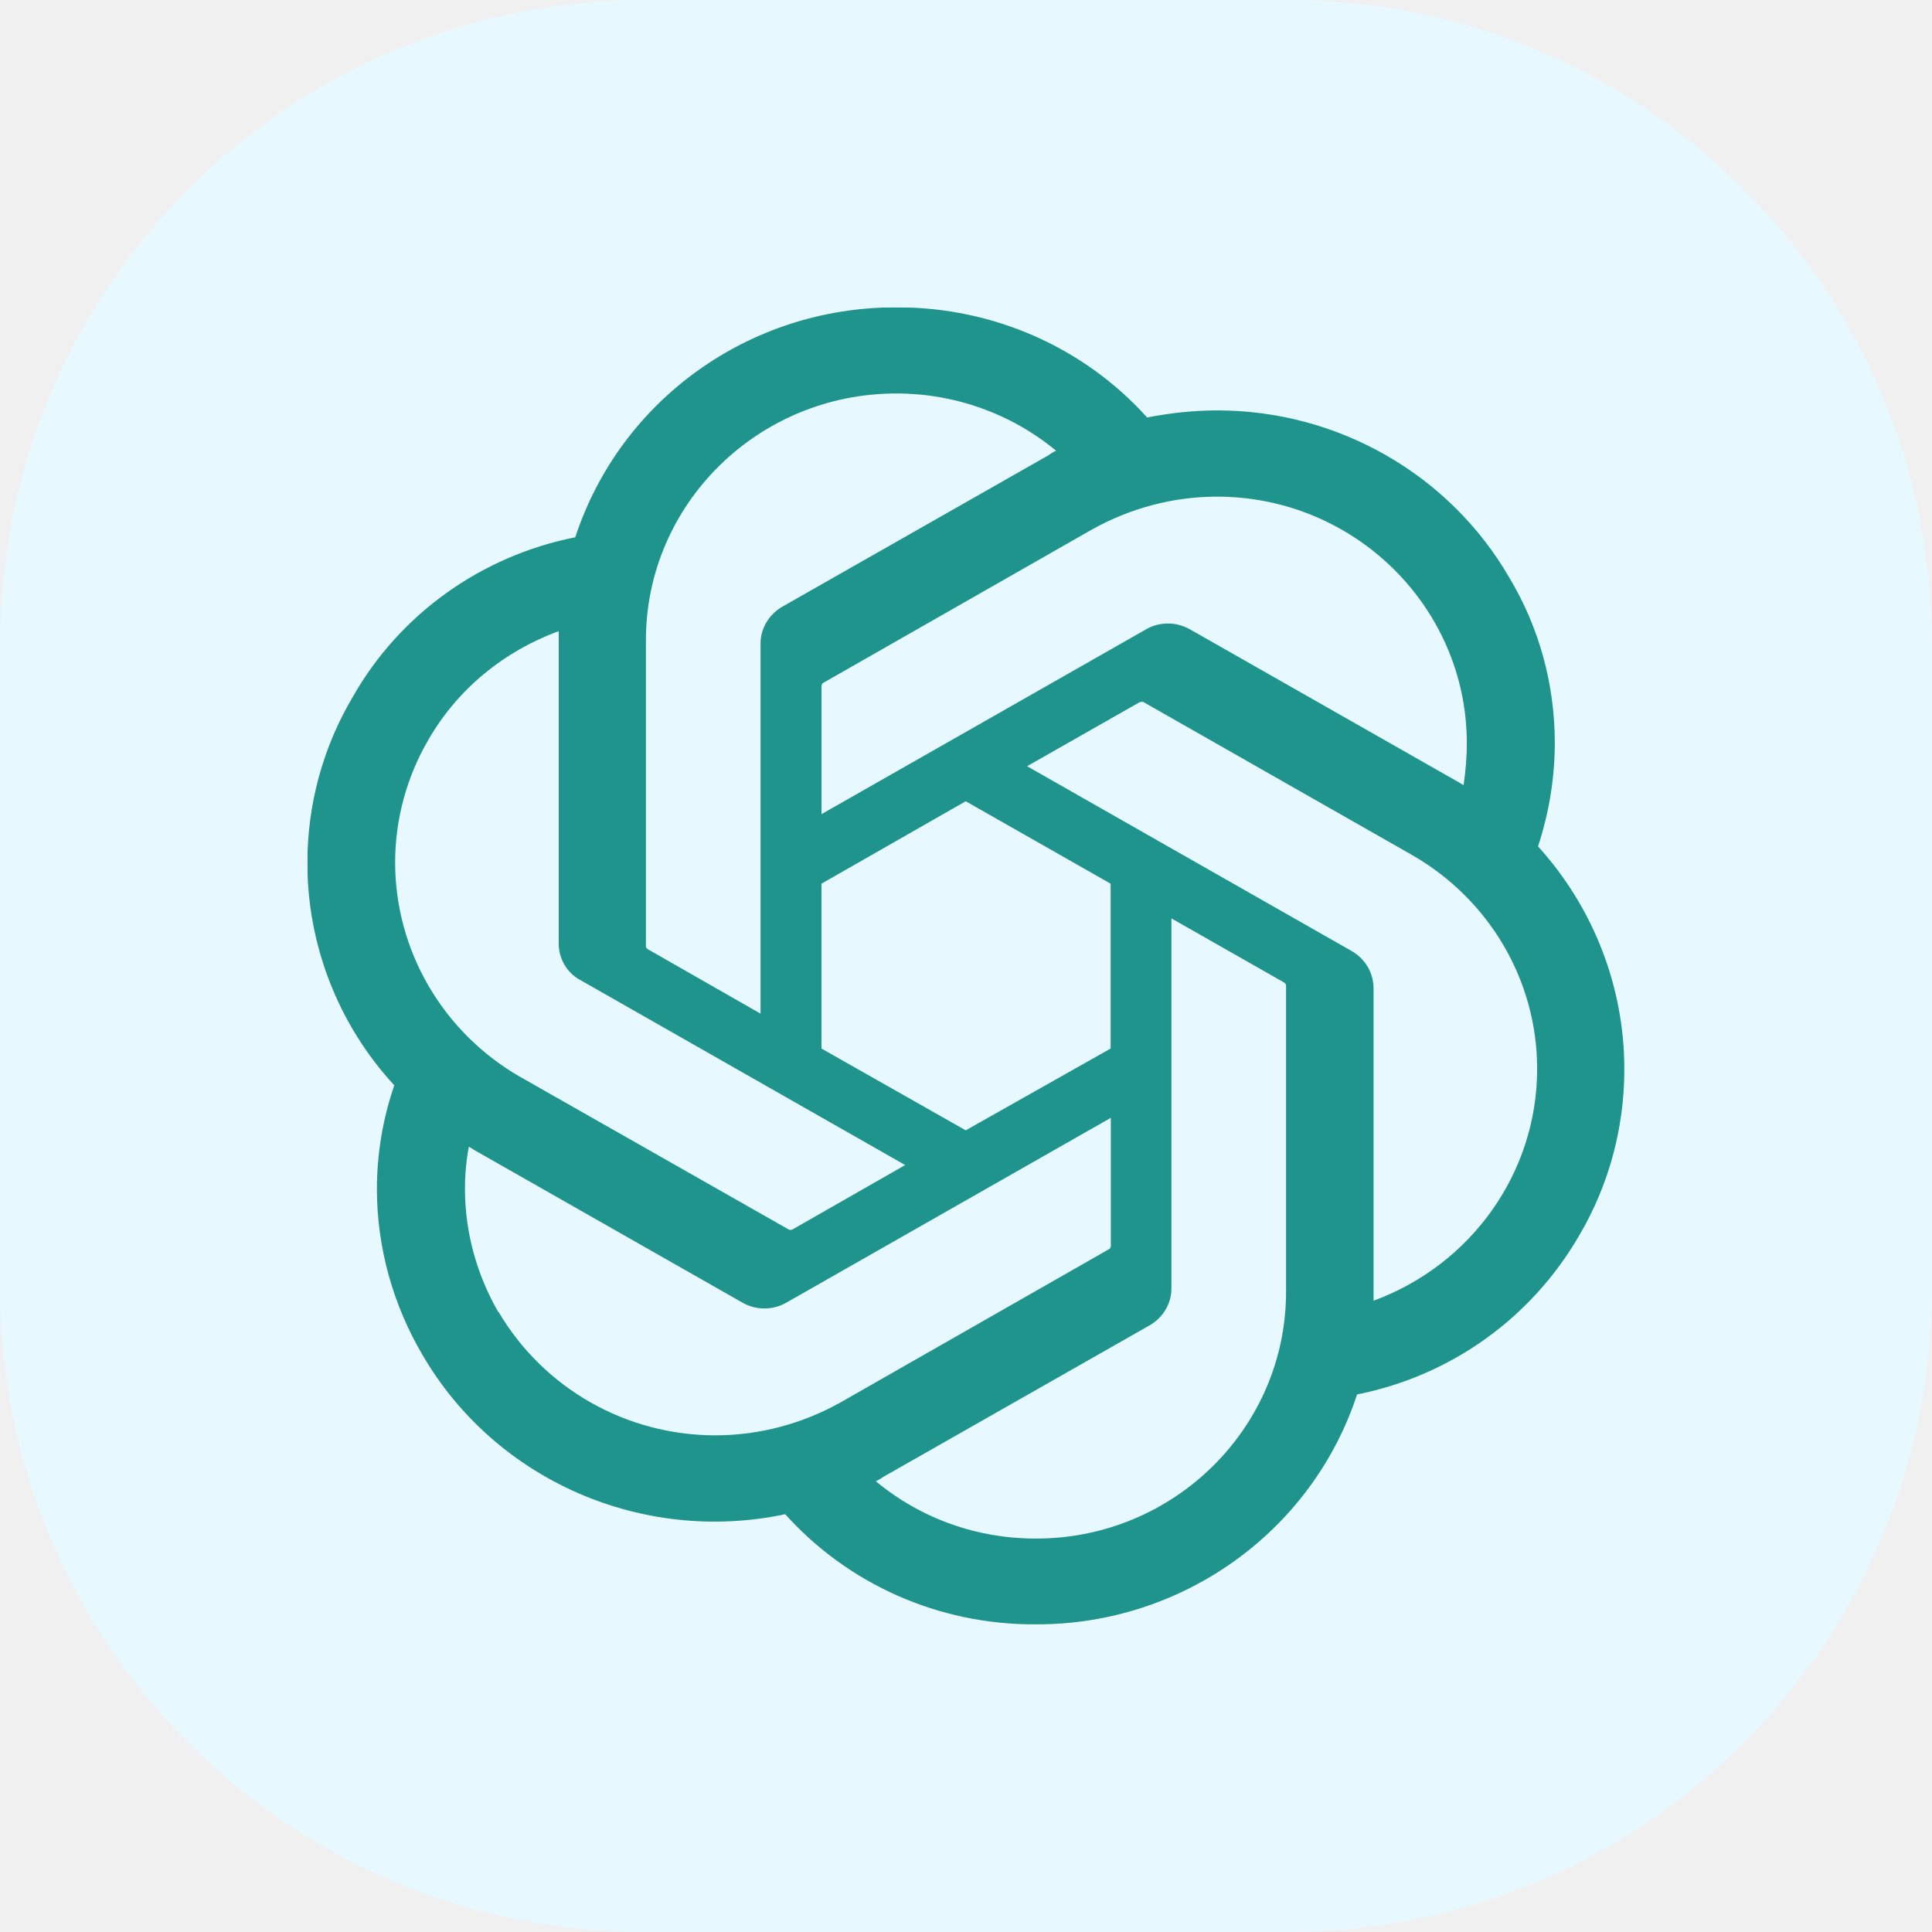
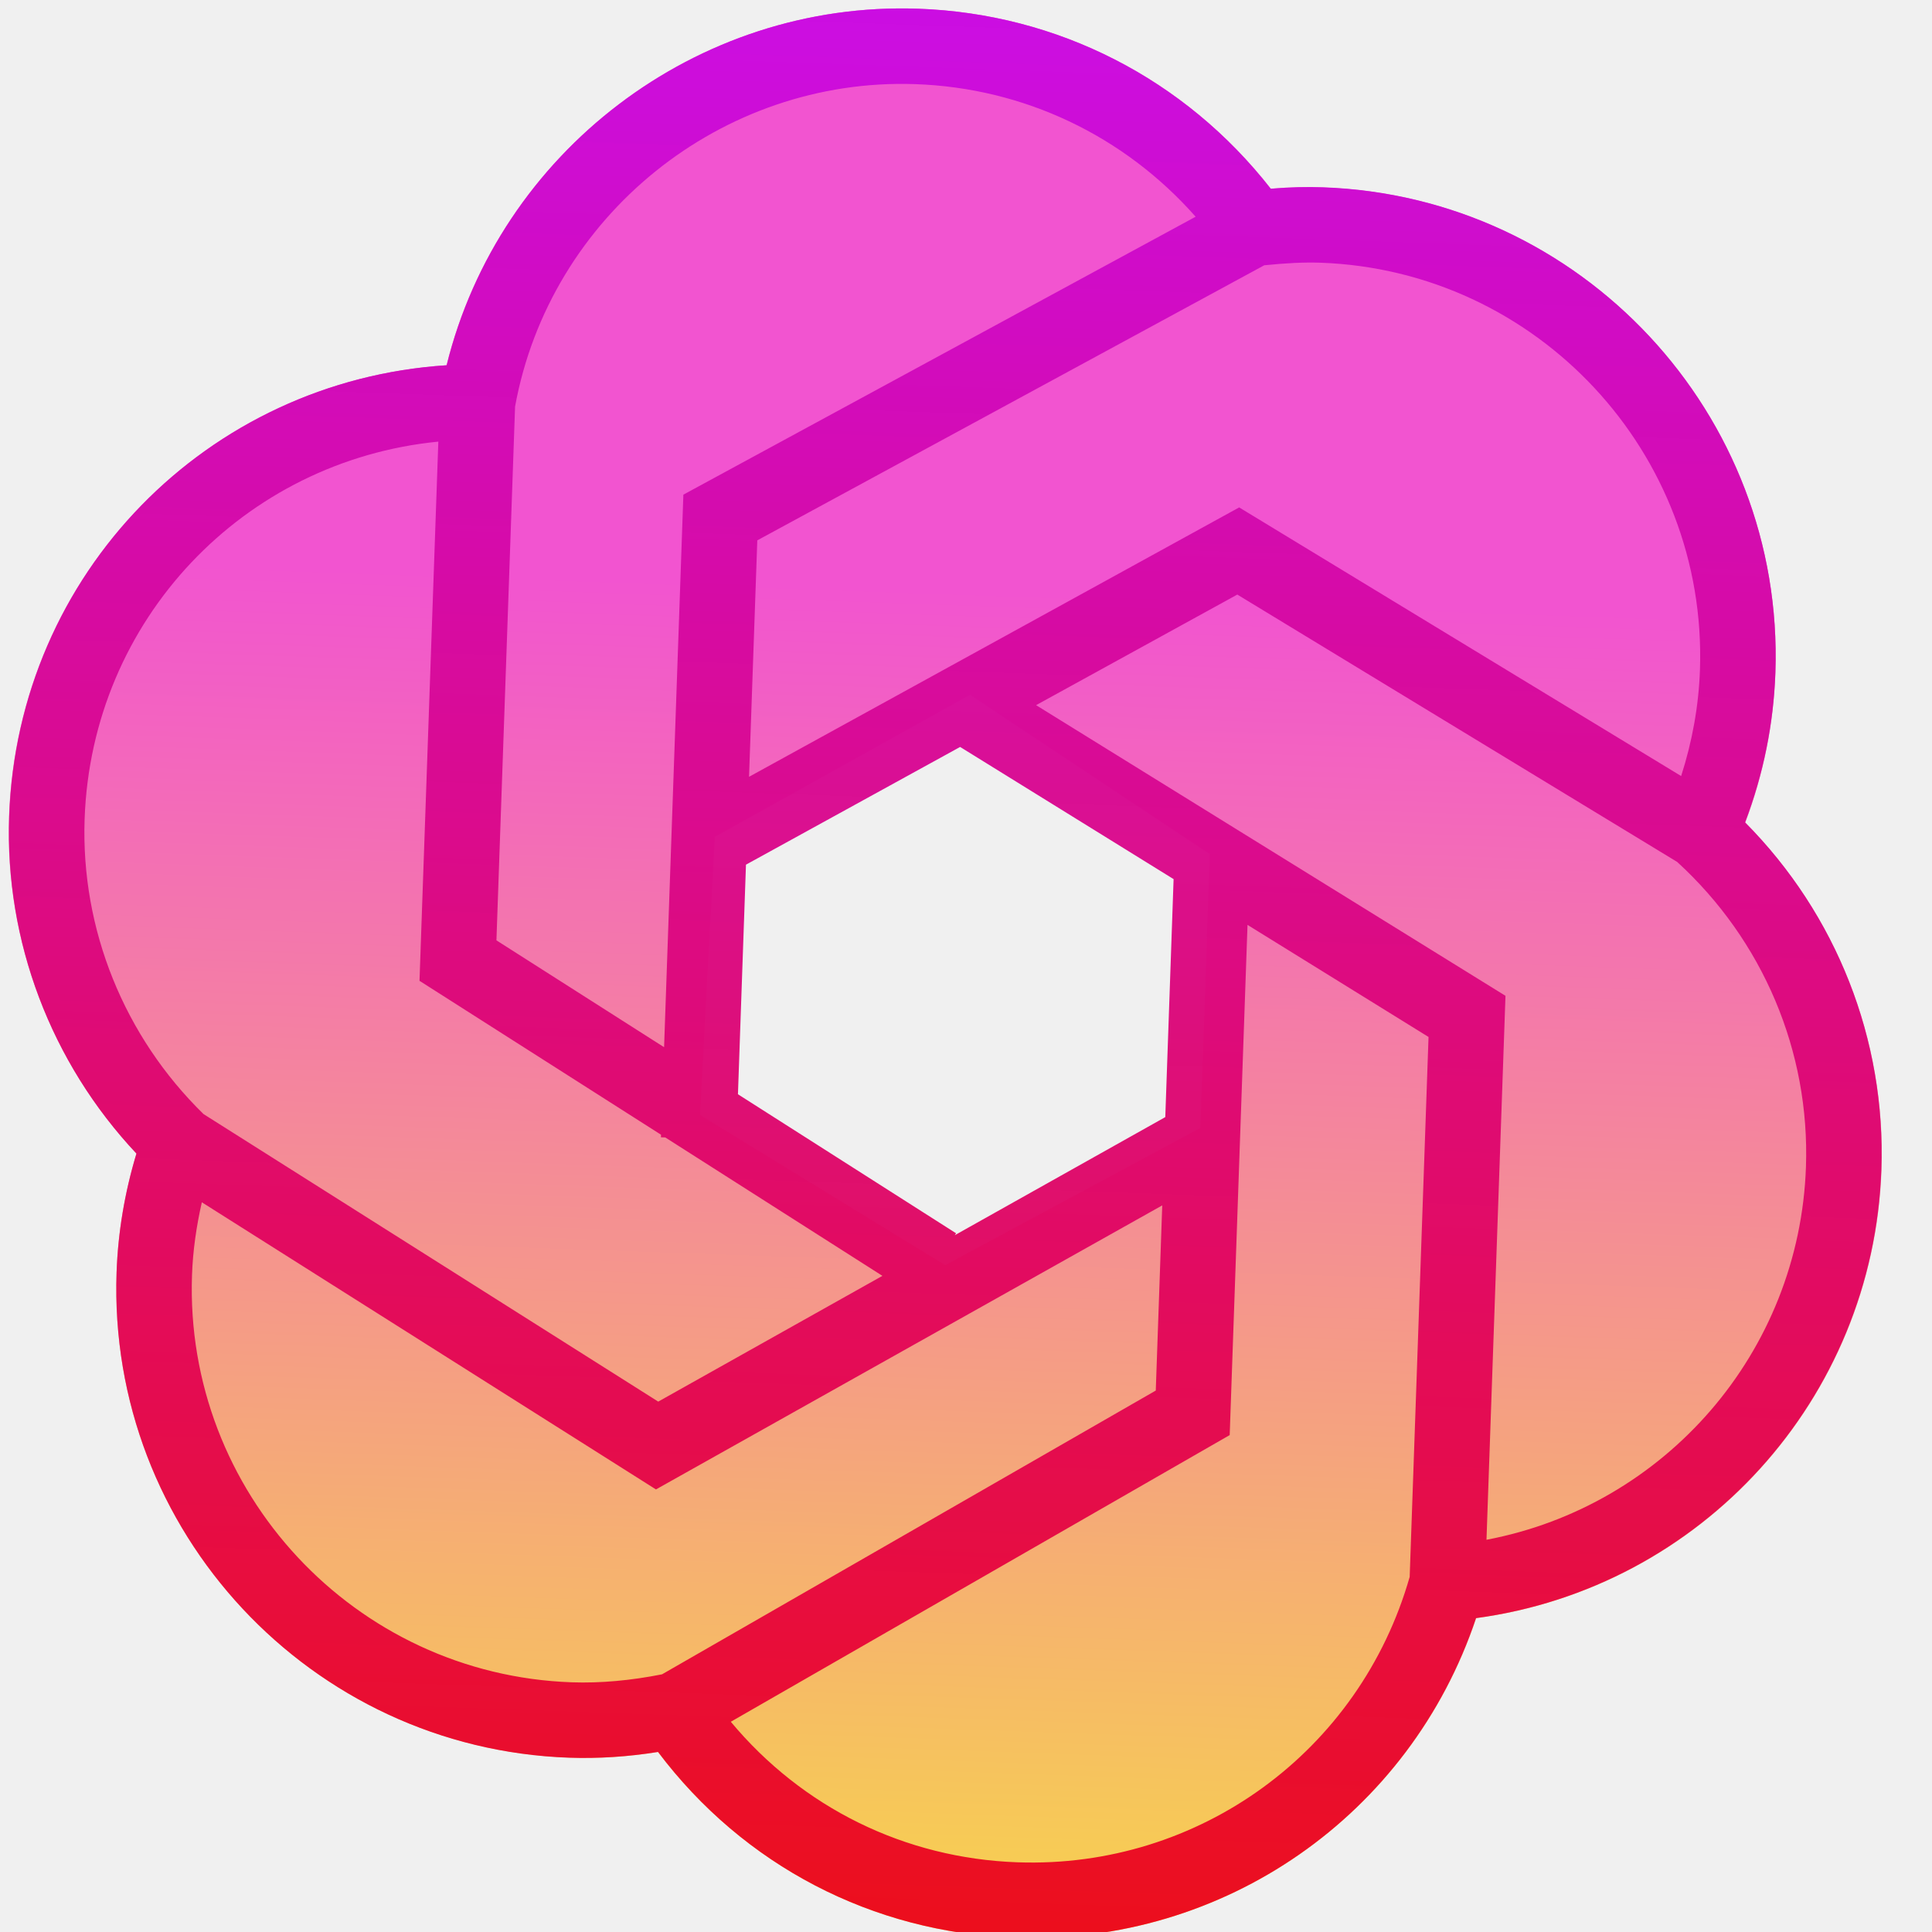
- <svg xmlns="http://www.w3.org/2000/svg" xmlns:xlink="http://www.w3.org/1999/xlink" width="30" height="30" viewBox="0 0 30 30" fill="none">
+ <svg xmlns="http://www.w3.org/2000/svg" viewBox="0,0,256,256" width="32px" height="32px" fill-rule="nonzero">
  <defs>
-     <rect id="path_0" x="0" y="0" width="30" height="30" />
-     <rect id="path_1" x="0" y="0" width="20.455" height="20.455" />
+     <linearGradient x1="32" y1="7" x2="32" y2="58" gradientUnits="userSpaceOnUse" id="color-1">
+       <stop offset="0" stop-color="#f7d34d" />
+       <stop offset="0.699" stop-color="#f254d0" />
+     </linearGradient>
+     <linearGradient x1="32" y1="0.872" x2="32" y2="62.679" gradientUnits="userSpaceOnUse" id="color-2">
+       <stop offset="0" stop-color="#f00000" stop-opacity="0.929" />
+       <stop offset="1" stop-color="#c80ef5" />
+     </linearGradient>
  </defs>
-   <g opacity="1" transform="translate(0 0)  rotate(0 15 15)">
-     <rect fill="#E7F8FF" opacity="1" transform="translate(0 0)  rotate(0 15 15)" x="0" y="0" width="30" height="30" rx="10" />
-     <mask id="bg-mask-0" fill="white">
-       <use xlink:href="#path_0" />
-     </mask>
-     <g mask="url(#bg-mask-0)">
-       <g opacity="1" transform="translate(4.772727 4.772727)  rotate(0 10.22727 10.22727)">
-         <mask id="bg-mask-1" fill="white">
-           <use xlink:href="#path_1" />
-         </mask>
-         <g mask="url(#bg-mask-1)">
-           <path id="分组 1" fill-rule="evenodd" style="fill:#1F948C" transform="translate(0 0)  rotate(0 10.22727 10.22727)" opacity="1" d="M19.11 8.37L19.11 8.37C19.28 7.85 19.37 7.31 19.37 6.76C19.37 5.86 19.13 4.97 18.66 4.19C17.73 2.59 16 1.6 14.13 1.6C13.76 1.6 13.4 1.64 13.04 1.71C12.06 0.62 10.65 0 9.17 0L9.14 0L9.13 0C6.86 0 4.86 1.44 4.16 3.57C2.7 3.86 1.44 4.76 0.71 6.04C0.24 6.83 0 7.72 0 8.63C0 9.9 0.48 11.14 1.35 12.08C1.17 12.6 1.08 13.15 1.08 13.69C1.08 14.6 1.33 15.49 1.79 16.27C2.92 18.21 5.2 19.21 7.42 18.74C8.4 19.83 9.8 20.45 11.28 20.45L11.31 20.45L11.33 20.45C13.59 20.45 15.6 19.01 16.3 16.88C17.76 16.59 19.01 15.69 19.75 14.41C20.21 13.63 20.45 12.74 20.45 11.83C20.45 10.55 19.97 9.32 19.11 8.37Z M8.947 18.158C8.907 18.188 8.867 18.208 8.827 18.228C9.527 18.808 10.397 19.118 11.307 19.118L11.317 19.118C13.457 19.118 15.197 17.398 15.197 15.288L15.197 10.528C15.197 10.508 15.177 10.488 15.157 10.478L13.417 9.488L13.417 15.238C13.417 15.468 13.287 15.688 13.077 15.808L8.947 18.158Z M8.277 17.005L12.447 14.625C12.466 14.615 12.476 14.595 12.476 14.575L12.476 14.575L12.476 12.585L7.437 15.455C7.227 15.575 6.967 15.575 6.757 15.455L2.627 13.105C2.587 13.085 2.537 13.045 2.507 13.035C2.467 13.245 2.447 13.465 2.447 13.685C2.447 14.355 2.627 15.015 2.967 15.605L2.967 15.595C3.667 16.785 4.947 17.515 6.337 17.515C7.017 17.515 7.687 17.335 8.277 17.005Z M3.903 5.168C3.903 5.128 3.903 5.068 3.903 5.028C3.053 5.338 2.333 5.928 1.883 6.708L1.883 6.708C1.543 7.288 1.363 7.948 1.363 8.618C1.363 9.988 2.103 11.258 3.303 11.948L7.473 14.318C7.493 14.328 7.513 14.328 7.533 14.318L9.283 13.318L4.243 10.448C4.033 10.338 3.903 10.118 3.903 9.878L3.903 9.878L3.903 5.168Z M17.156 8.505L12.976 6.125C12.956 6.125 12.936 6.125 12.916 6.135L11.176 7.125L16.216 9.995C16.426 10.115 16.556 10.335 16.556 10.575C16.556 10.575 16.556 10.575 16.556 10.575L16.556 15.425C18.076 14.865 19.096 13.435 19.096 11.825C19.096 10.455 18.356 9.195 17.156 8.505Z M8.014 5.829C7.994 5.839 7.984 5.859 7.984 5.879L7.984 5.879L7.984 7.869L13.024 4.999C13.124 4.939 13.244 4.909 13.364 4.909C13.484 4.909 13.594 4.939 13.704 4.999L17.834 7.349C17.874 7.369 17.914 7.399 17.954 7.419L17.954 7.419C17.984 7.209 18.004 6.989 18.004 6.769C18.004 4.659 16.264 2.939 14.124 2.939C13.444 2.939 12.774 3.119 12.184 3.449L8.014 5.829Z M9.147 1.337C6.997 1.337 5.257 3.057 5.257 5.167L5.257 9.927C5.257 9.947 5.277 9.957 5.287 9.967L7.037 10.967L7.037 5.227L7.037 5.217C7.037 4.987 7.167 4.767 7.377 4.647L11.507 2.297C11.547 2.267 11.597 2.237 11.627 2.227C10.927 1.647 10.047 1.337 9.147 1.337Z M7.983 11.509L10.223 12.779L12.473 11.509L12.473 8.949L10.223 7.669L7.983 8.949L7.983 11.509Z " />
-         </g>
+   <g transform="translate(-32,-32) scale(1.25,1.25)">
+     <g fill="none" fill-rule="nonzero" stroke="none" stroke-width="1" stroke-linecap="butt" stroke-linejoin="miter" stroke-miterlimit="10" stroke-dasharray="" stroke-dashoffset="0" font-family="none" font-weight="none" font-size="none" text-anchor="none" style="mix-blend-mode: normal">
+       <g transform="translate(249.263,263.0774) rotate(-178) scale(4,4)">
+         <path d="M53.27,26.96c0.28,-1.05 0.42,-2.11 0.42,-3.17c0,-6.86 -5.58,-12.43 -12.43,-12.43c-0.77,0 -1.56,0.07 -2.35,0.23c-2.37,-2.92 -5.85,-4.59 -9.63,-4.59c-5.55,0 -10.36,3.62 -11.92,8.89c-5.93,1.01 -10.32,6.16 -10.32,12.25c0,3.45 1.43,6.72 3.93,9.07c-0.44,1.3 -0.66,2.64 -0.66,4c0,6.86 5.58,12.43 12.43,12.43c0.44,0 0.88,-0.02 1.38,-0.08c2.38,2.83 5.81,4.44 9.51,4.44c5.88,0 10.96,-4.19 12.16,-9.88c6.32,-0.63 11.17,-5.91 11.17,-12.35c0,-3.31 -1.34,-6.48 -3.69,-8.81zM38.25,35.88l-6.63,4l-6.5,-4v-7.26l6.63,-3.87l6.63,3.75z" fill="url(#color-1)" />
+         <path d="M53.274,26.955c0.275,-1.045 0.415,-2.107 0.415,-3.166c0,-6.855 -5.578,-12.434 -12.434,-12.434c-0.766,0 -1.553,0.079 -2.35,0.235c-2.369,-2.925 -5.843,-4.59 -9.627,-4.59c-5.549,0 -10.353,3.622 -11.913,8.891c-5.93,1.012 -10.32,6.163 -10.32,12.254c0,3.448 1.424,6.715 3.93,9.07c-0.44,1.299 -0.664,2.64 -0.664,3.996c0,6.855 5.578,12.434 12.434,12.434c0.433,0 0.874,-0.027 1.38,-0.087c2.376,2.831 5.809,4.442 9.508,4.442c5.875,0 10.96,-4.192 12.152,-9.878c6.327,-0.629 11.17,-5.908 11.17,-12.355c0.001,-3.304 -1.333,-6.481 -3.681,-8.812zM51.689,23.789c0,0.646 -0.07,1.293 -0.193,1.937l-12.293,-7.185l-13.146,7.991v-4.91l12.814,-7.972c0.813,-0.191 1.615,-0.295 2.383,-0.295c5.754,0 10.435,4.681 10.435,10.434zM37.397,35.171l-5.563,3.316l-5.776,-3.303v-6.311l5.465,-3.322l-0.031,0.052l5.905,3.48zM29.278,9c2.997,0 5.755,1.251 7.728,3.457l-12.948,8.054v13.529l-4.898,-2.801v-14.317c1.159,-4.668 5.302,-7.922 10.118,-7.922zM9.044,28.145c0,-4.923 3.419,-9.109 8.116,-10.169v14.424l12.701,7.264l-5.227,3.115l-11.897,-6.674c-2.345,-1.998 -3.693,-4.894 -3.693,-7.96zM12.311,41.211c0,-0.955 0.138,-1.902 0.4,-2.828l11.954,6.706l12.732,-7.588v6.27l-13.172,7.754c-0.57,0.078 -1.043,0.12 -1.48,0.12c-5.753,0 -10.434,-4.681 -10.434,-10.434zM33.633,56c-2.886,0 -5.578,-1.175 -7.546,-3.252l13.31,-7.835v-14.652l4.539,2.675v14.154c-0.744,5.083 -5.163,8.91 -10.303,8.91zM45.936,46.091v-14.298l-6.539,-3.853v-0.068h-0.115l-5.879,-3.465l5.821,-3.538l12.309,7.195c2.174,1.981 3.422,4.782 3.422,7.703c0.001,5.288 -3.885,9.639 -9.019,10.324z" fill="url(#color-2)" />
      </g>
    </g>
  </g>
</svg>
